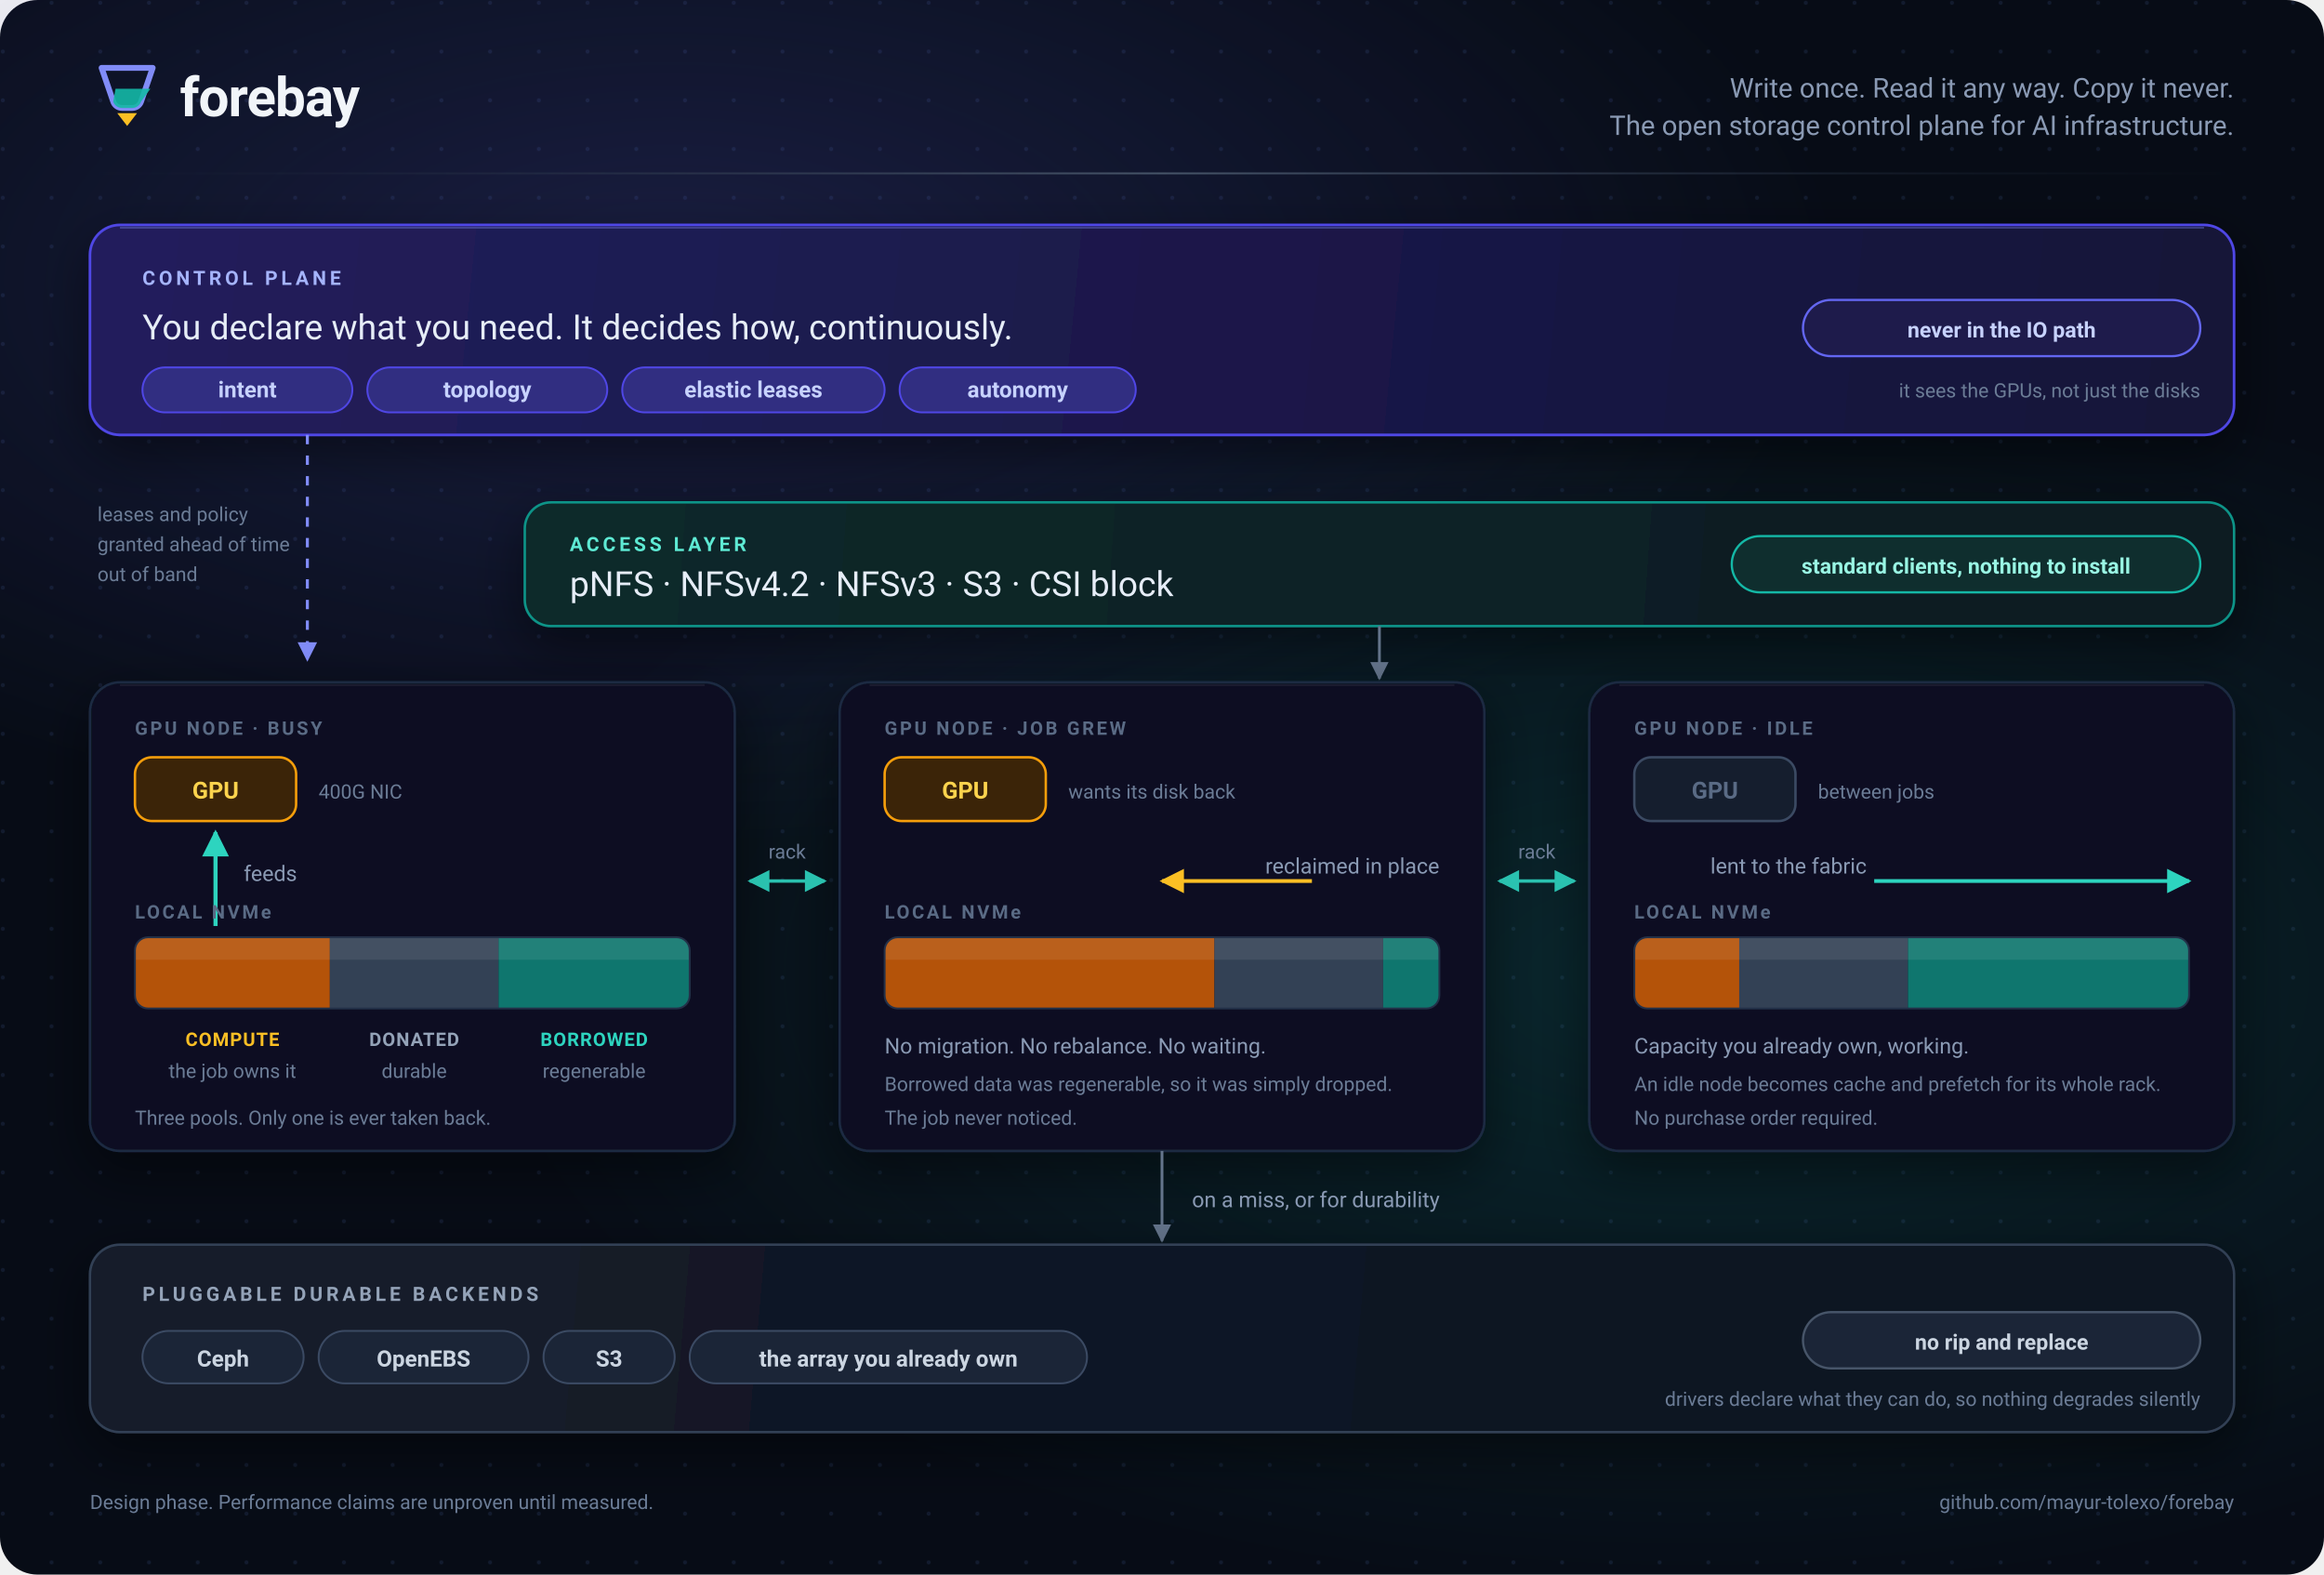
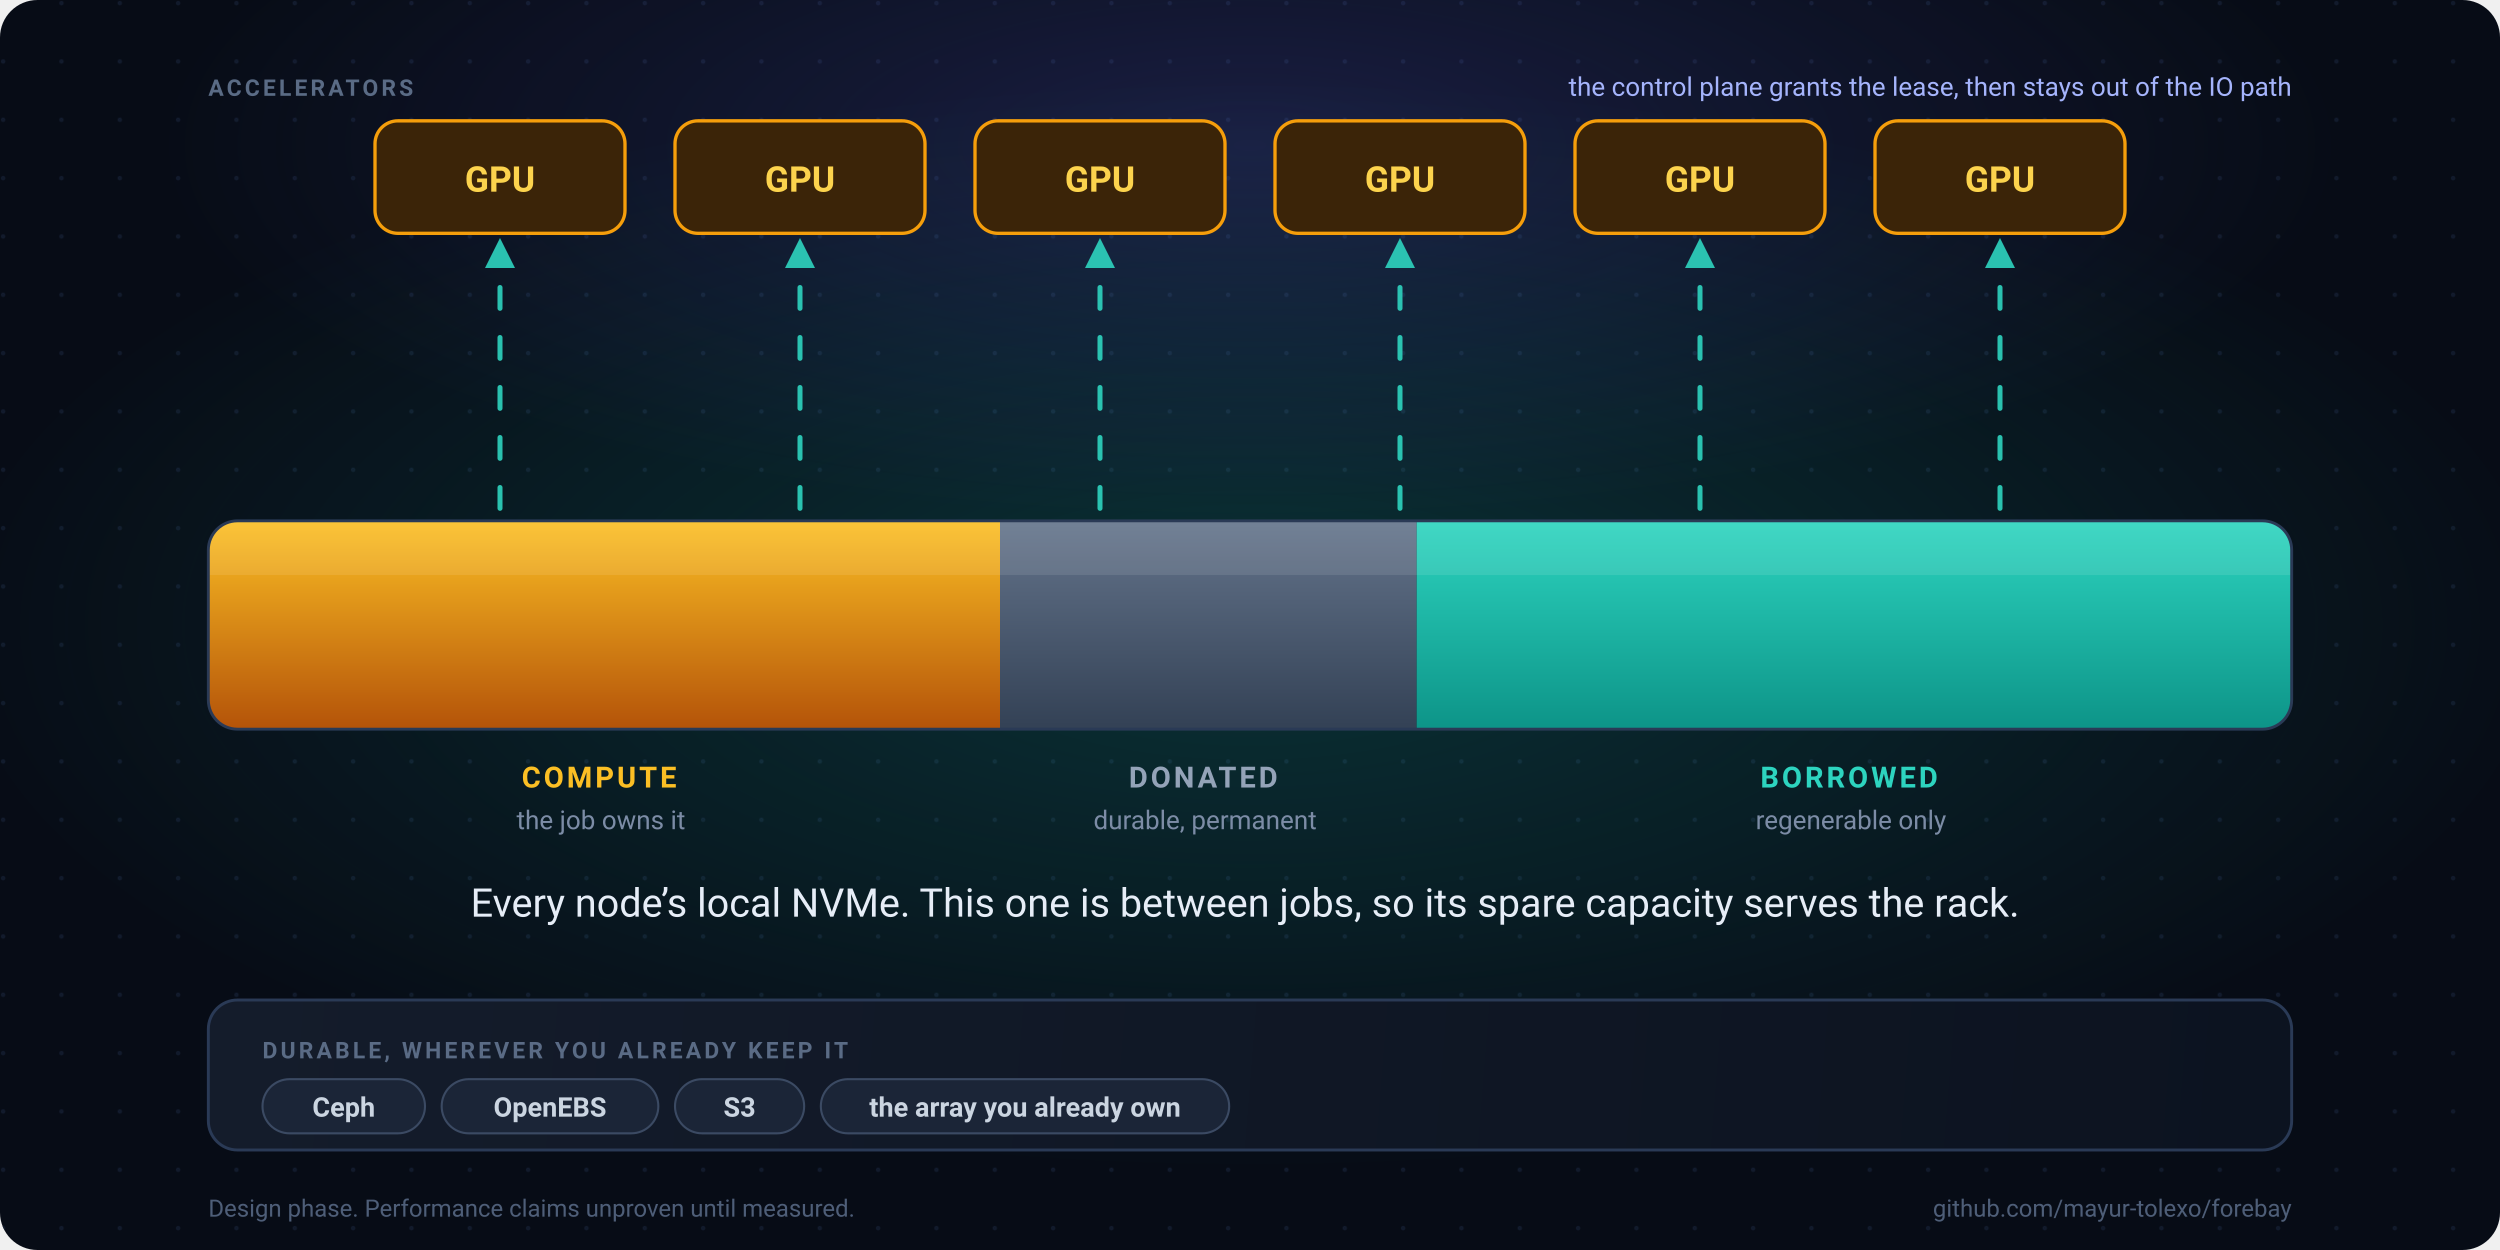
- <svg xmlns="http://www.w3.org/2000/svg" viewBox="0 0 1240 840" width="1240" height="840" role="img" aria-label="Forebay architecture: standard clients reach an access layer over pNFS, a fast tier built from borrowed NVMe on GPU nodes serves them, pluggable durable backends sit underneath, and a control plane grants leases out of band.">
+ <svg xmlns="http://www.w3.org/2000/svg" viewBox="0 0 1200 600" width="1200" height="600" role="img" aria-label="Forebay: every GPU node's NVMe is split into compute, donated and borrowed pools. The borrowed pool grows when the node is idle and is returned instantly when the job needs it, feeding the GPUs above it from durable backends below.">
  <defs>
-     <linearGradient id="cardG" gradientUnits="userSpaceOnUse" x1="0" y1="0" x2="0" y2="260">
-       <stop offset="0" stop-color="#111B2E" />
-       <stop offset="1" stop-color="#0A1120" />
+     <linearGradient id="gGold" gradientUnits="userSpaceOnUse" x1="0" y1="250" x2="0" y2="350">
+       <stop offset="0" stop-color="#FBBF24" />
+       <stop offset="1" stop-color="#B45309" />
    </linearGradient>
-     <linearGradient id="cpG" gradientUnits="userSpaceOnUse" x1="48" y1="120" x2="1192" y2="232">
-       <stop offset="0" stop-color="#221F5C" />
-       <stop offset="1" stop-color="#141338" />
+     <linearGradient id="gSlate" gradientUnits="userSpaceOnUse" x1="0" y1="250" x2="0" y2="350">
+       <stop offset="0" stop-color="#64748B" />
+       <stop offset="1" stop-color="#334155" />
    </linearGradient>
-     <linearGradient id="axG" gradientUnits="userSpaceOnUse" x1="280" y1="268" x2="1192" y2="332">
-       <stop offset="0" stop-color="#0C2A2A" />
-       <stop offset="1" stop-color="#0A1A22" />
+     <linearGradient id="gTeal" gradientUnits="userSpaceOnUse" x1="0" y1="250" x2="0" y2="350">
+       <stop offset="0" stop-color="#2DD4BF" />
+       <stop offset="1" stop-color="#0D9488" />
    </linearGradient>
-     <linearGradient id="stG" gradientUnits="userSpaceOnUse" x1="48" y1="664" x2="1192" y2="764">
+     <linearGradient id="gStore" gradientUnits="userSpaceOnUse" x1="100" y1="480" x2="1100" y2="560">
      <stop offset="0" stop-color="#141C2B" />
      <stop offset="1" stop-color="#0C1320" />
    </linearGradient>
-     <linearGradient id="gold" gradientUnits="userSpaceOnUse" x1="0" y1="0" x2="0" y2="1">
-       <stop offset="0" stop-color="#FBBF24" />
-       <stop offset="1" stop-color="#B45309" />
-     </linearGradient>
-     <linearGradient id="slate" gradientUnits="userSpaceOnUse" x1="0" y1="0" x2="0" y2="1">
-       <stop offset="0" stop-color="#64748B" />
-       <stop offset="1" stop-color="#334155" />
-     </linearGradient>
-     <linearGradient id="teal" gradientUnits="userSpaceOnUse" x1="0" y1="0" x2="0" y2="1">
-       <stop offset="0" stop-color="#2DD4BF" />
-       <stop offset="1" stop-color="#0F766E" />
-     </linearGradient>
-     <linearGradient id="hair" gradientUnits="userSpaceOnUse" x1="48" y1="0" x2="1192" y2="0">
-       <stop offset="0" stop-color="#1E293B" stop-opacity="0" />
-       <stop offset="0.5" stop-color="#475569" />
-       <stop offset="1" stop-color="#1E293B" stop-opacity="0" />
-     </linearGradient>
-     <radialGradient id="glowI" cx="0.5" cy="0.5" r="0.5">
+     <radialGradient id="gGlowT" cx="0.5" cy="0.5" r="0.5">
+       <stop offset="0" stop-color="#14B8A6" stop-opacity="0.22" />
+       <stop offset="1" stop-color="#14B8A6" stop-opacity="0" />
+     </radialGradient>
+     <radialGradient id="gGlowI" cx="0.5" cy="0.5" r="0.5">
      <stop offset="0" stop-color="#6366F1" stop-opacity="0.20" />
      <stop offset="1" stop-color="#6366F1" stop-opacity="0" />
    </radialGradient>
-     <radialGradient id="glowT" cx="0.5" cy="0.5" r="0.5">
-       <stop offset="0" stop-color="#14B8A6" stop-opacity="0.16" />
-       <stop offset="1" stop-color="#14B8A6" stop-opacity="0" />
-     </radialGradient>
-     <pattern id="dots" width="26" height="26" patternUnits="userSpaceOnUse">
-       <circle cx="1.5" cy="1.5" r="1.1" fill="#1B2740" />
+     <pattern id="pDots" width="28" height="28" patternUnits="userSpaceOnUse">
+       <circle cx="1.5" cy="1.5" r="1.1" fill="#182339" />
    </pattern>
-     <filter id="soft" x="-40%" y="-40%" width="180%" height="180%">
-       <feDropShadow dx="0" dy="10" stdDeviation="14" flood-color="#000" flood-opacity="0.45" />
+     <filter id="fGlow" x="-70%" y="-70%" width="240%" height="240%">
+       <feGaussianBlur stdDeviation="9" result="b" />
+       <feMerge>
+         <feMergeNode in="b" />
+         <feMergeNode in="SourceGraphic" />
+       </feMerge>
    </filter>
-     <marker id="ar" viewBox="0 0 10 10" refX="9" refY="5" markerWidth="6.5" markerHeight="6.5" orient="auto-start-reverse">
-       <path d="M0,0 L10,5 L0,10 z" fill="#64748B" />
-     </marker>
-     <marker id="at" viewBox="0 0 10 10" refX="9" refY="5" markerWidth="6.5" markerHeight="6.5" orient="auto-start-reverse">
+     <clipPath id="cBar">
+       <rect x="100" y="250" width="1000" height="100" rx="14" />
+     </clipPath>
+     <marker id="mUp" viewBox="0 0 10 10" refX="6" refY="5" markerWidth="6" markerHeight="6" orient="auto-start-reverse">
      <path d="M0,0 L10,5 L0,10 z" fill="#2DD4BF" />
    </marker>
-     <marker id="ai" viewBox="0 0 10 10" refX="9" refY="5" markerWidth="6.5" markerHeight="6.5" orient="auto-start-reverse">
-       <path d="M0,0 L10,5 L0,10 z" fill="#818CF8" />
-     </marker>
-     <marker id="ag" viewBox="0 0 10 10" refX="9" refY="5" markerWidth="6.5" markerHeight="6.5" orient="auto-start-reverse">
-       <path d="M0,0 L10,5 L0,10 z" fill="#FBBF24" />
-     </marker>
-     <clipPath id="bar1">
-       <rect x="72" y="500" width="296" height="38" rx="7" />
-     </clipPath>
-     <clipPath id="bar2">
-       <rect x="472" y="500" width="296" height="38" rx="7" />
-     </clipPath>
-     <clipPath id="bar3">
-       <rect x="872" y="500" width="296" height="38" rx="7" />
-     </clipPath>
    <style>
    .f{font-family:ui-sans-serif,-apple-system,"Segoe UI",Roboto,Helvetica,Arial,sans-serif}
-     .wm{font-size:29px;font-weight:700;fill:#F1F5F9;letter-spacing:-0.5px}
-     .tag{font-size:14.5px;fill:#8A9AB4}
-     .band{font-size:10.5px;font-weight:700;letter-spacing:1.9px}
-     .lead{font-size:18.5px;fill:#E6EDF7}
-     .chip{font-size:12px;font-weight:600}
-     .pill{font-size:11.5px;font-weight:600}
-     .cap{font-size:10px;fill:#5A6B85;letter-spacing:1.3px;font-weight:700}
-     .seg{font-size:10px;font-weight:700;letter-spacing:0.5px}
-     .note{font-size:11.5px;fill:#8A9AB4}
-     .tiny{font-size:10.5px;fill:#6B7C96}
-     .gpu{font-size:12.5px;font-weight:700}
+     .lbl{font-size:14px;font-weight:700;letter-spacing:1.4px}
+     .sub{font-size:12.5px;fill:#7C8CA6}
+     .cap{font-size:11px;fill:#5A6B85;letter-spacing:1.5px;font-weight:700}
+     .story{font-size:19px;fill:#E6EDF7}
+     .pill{font-size:13px;font-weight:600}
+     .foot{font-size:11.5px;fill:#4E5E78}
  </style>
  </defs>
-   <rect width="1240" height="840" rx="20" fill="#070C16" />
-   <rect width="1240" height="840" rx="20" fill="url(#dots)" opacity="0.55" />
-   <ellipse cx="360" cy="150" rx="620" ry="300" fill="url(#glowI)" />
-   <ellipse cx="900" cy="520" rx="640" ry="330" fill="url(#glowT)" />
+   <rect width="1200" height="600" rx="18" fill="#070C16" />
+   <rect width="1200" height="600" rx="18" fill="url(#pDots)" opacity="0.6" />
+   <ellipse cx="600" cy="300" rx="620" ry="260" fill="url(#gGlowT)" />
+   <ellipse cx="600" cy="70" rx="520" ry="180" fill="url(#gGlowI)" />
  <g class="f">
-     <g transform="translate(48,30) scale(0.62)">
-       <path d="M10 10 H54 L44 39 A8 8 0 0 1 36.5 44.5 H27.5 A8 8 0 0 1 20 39 Z" fill="none" stroke="#818CF8" stroke-width="5" stroke-linejoin="round" />
-       <path d="M23.5 49 H40.5 L32 60 Z" fill="#FBBF24" />
-       <path d="M22 28 H52 L44 39 A8 8 0 0 1 36.5 44.5 H27.5 A8 8 0 0 1 20 39 Z" fill="#14B8A6" opacity="0.9" />
+     <text x="100" y="46" class="cap">ACCELERATORS</text>
+     <text x="1100" y="46" font-size="12.5" fill="#A5B4FC" text-anchor="end">the control plane grants the lease, then stays out of the IO path</text>
+     <g>
+       <rect x="180" y="58" width="120" height="54" rx="11" fill="#3B2408" stroke="#F59E0B" stroke-width="1.6" />
+       <text x="240" y="92" font-size="17" font-weight="700" fill="#FCD34D" text-anchor="middle">GPU</text>
+       <rect x="180" y="58" width="120" height="54" rx="11" fill="none" stroke="#FCD34D" stroke-width="2" opacity="0" filter="url(#fGlow)">
+         <animate attributeName="opacity" values="0;0.85;0" dur="2.4s" begin="0s" repeatCount="indefinite" />
+       </rect>
    </g>
-     <text x="96" y="62" class="wm">forebay</text>
-     <text x="1192" y="52" class="tag" text-anchor="end">Write once. Read it any way. Copy it never.</text>
-     <text x="1192" y="72" class="tag" text-anchor="end" fill="#2DD4BF">The open storage control plane for AI infrastructure.</text>
-     <rect x="48" y="92" width="1144" height="1" fill="url(#hair)" />
+     <g>
+       <rect x="324" y="58" width="120" height="54" rx="11" fill="#3B2408" stroke="#F59E0B" stroke-width="1.6" />
+       <text x="384" y="92" font-size="17" font-weight="700" fill="#FCD34D" text-anchor="middle">GPU</text>
+       <rect x="324" y="58" width="120" height="54" rx="11" fill="none" stroke="#FCD34D" stroke-width="2" opacity="0" filter="url(#fGlow)">
+         <animate attributeName="opacity" values="0;0.85;0" dur="2.4s" begin="0.4s" repeatCount="indefinite" />
+       </rect>
+     </g>
+     <g>
+       <rect x="468" y="58" width="120" height="54" rx="11" fill="#3B2408" stroke="#F59E0B" stroke-width="1.6" />
+       <text x="528" y="92" font-size="17" font-weight="700" fill="#FCD34D" text-anchor="middle">GPU</text>
+       <rect x="468" y="58" width="120" height="54" rx="11" fill="none" stroke="#FCD34D" stroke-width="2" opacity="0" filter="url(#fGlow)">
+         <animate attributeName="opacity" values="0;0.85;0" dur="2.4s" begin="0.8s" repeatCount="indefinite" />
+       </rect>
+     </g>
+     <g>
+       <rect x="612" y="58" width="120" height="54" rx="11" fill="#3B2408" stroke="#F59E0B" stroke-width="1.6" />
+       <text x="672" y="92" font-size="17" font-weight="700" fill="#FCD34D" text-anchor="middle">GPU</text>
+       <rect x="612" y="58" width="120" height="54" rx="11" fill="none" stroke="#FCD34D" stroke-width="2" opacity="0" filter="url(#fGlow)">
+         <animate attributeName="opacity" values="0;0.85;0" dur="2.4s" begin="1.2s" repeatCount="indefinite" />
+       </rect>
+     </g>
+     <g>
+       <rect x="756" y="58" width="120" height="54" rx="11" fill="#3B2408" stroke="#F59E0B" stroke-width="1.6" />
+       <text x="816" y="92" font-size="17" font-weight="700" fill="#FCD34D" text-anchor="middle">GPU</text>
+       <rect x="756" y="58" width="120" height="54" rx="11" fill="none" stroke="#FCD34D" stroke-width="2" opacity="0" filter="url(#fGlow)">
+         <animate attributeName="opacity" values="0;0.85;0" dur="2.4s" begin="1.6s" repeatCount="indefinite" />
+       </rect>
+     </g>
+     <g>
+       <rect x="900" y="58" width="120" height="54" rx="11" fill="#3B2408" stroke="#F59E0B" stroke-width="1.6" />
+       <text x="960" y="92" font-size="17" font-weight="700" fill="#FCD34D" text-anchor="middle">GPU</text>
+       <rect x="900" y="58" width="120" height="54" rx="11" fill="none" stroke="#FCD34D" stroke-width="2" opacity="0" filter="url(#fGlow)">
+         <animate attributeName="opacity" values="0;0.85;0" dur="2.4s" begin="2s" repeatCount="indefinite" />
+       </rect>
+     </g>
  </g>
-   <g class="f" filter="url(#soft)">
-     <rect x="48" y="120" width="1144" height="112" rx="16" fill="url(#cpG)" stroke="#4F46E5" stroke-width="1.4" />
-     <rect x="64" y="121" width="1112" height="1" fill="#818CF8" opacity="0.35" />
+   <g stroke="#2DD4BF" stroke-width="2.4" stroke-linecap="round" marker-end="url(#mUp)" opacity="0.9">
+     <path d="M240 244 V120" stroke-dasharray="10 14">
+       <animate attributeName="stroke-dashoffset" values="72;0" dur="1.6s" repeatCount="indefinite" />
+     </path>
+     <path d="M384 244 V120" stroke-dasharray="10 14">
+       <animate attributeName="stroke-dashoffset" values="72;0" dur="1.6s" begin="0.2s" repeatCount="indefinite" />
+     </path>
+     <path d="M528 244 V120" stroke-dasharray="10 14">
+       <animate attributeName="stroke-dashoffset" values="72;0" dur="1.6s" begin="0.4s" repeatCount="indefinite" />
+     </path>
+     <path d="M672 244 V120" stroke-dasharray="10 14">
+       <animate attributeName="stroke-dashoffset" values="72;0" dur="1.6s" begin="0.6s" repeatCount="indefinite" />
+     </path>
+     <path d="M816 244 V120" stroke-dasharray="10 14">
+       <animate attributeName="stroke-dashoffset" values="72;0" dur="1.6s" begin="0.8s" repeatCount="indefinite" />
+     </path>
+     <path d="M960 244 V120" stroke-dasharray="10 14">
+       <animate attributeName="stroke-dashoffset" values="72;0" dur="1.6s" begin="1s" repeatCount="indefinite" />
+     </path>
  </g>
-   <g class="f">
-     <text x="76" y="152" class="band" fill="#A5B4FC">CONTROL PLANE</text>
-     <text x="76" y="181" class="lead">You declare what you need. It decides how, continuously.</text>
-     <g class="chip" fill="#C7D2FE">
-       <rect x="76" y="196" width="112" height="24" rx="12" fill="#312E81" stroke="#4F46E5" stroke-width="1" />
-       <text x="132" y="212" text-anchor="middle">intent</text>
-       <rect x="196" y="196" width="128" height="24" rx="12" fill="#312E81" stroke="#4F46E5" stroke-width="1" />
-       <text x="260" y="212" text-anchor="middle">topology</text>
-       <rect x="332" y="196" width="140" height="24" rx="12" fill="#312E81" stroke="#4F46E5" stroke-width="1" />
-       <text x="402" y="212" text-anchor="middle">elastic leases</text>
-       <rect x="480" y="196" width="126" height="24" rx="12" fill="#312E81" stroke="#4F46E5" stroke-width="1" />
-       <text x="543" y="212" text-anchor="middle">autonomy</text>
-     </g>
-     <rect x="962" y="160" width="212" height="30" rx="15" fill="#1E1B4B" stroke="#6366F1" stroke-width="1.2" />
-     <text x="1068" y="180" class="pill" fill="#C7D2FE" text-anchor="middle">never in the IO path</text>
-     <text x="1174" y="212" class="tiny" text-anchor="end">it sees the GPUs, not just the disks</text>
+   <g clip-path="url(#cBar)">
+     <rect x="100" y="250" width="380" height="100" fill="url(#gGold)">
+       <animate attributeName="width" values="380;380;620;620;380" keyTimes="0;0.34;0.46;0.82;1" dur="11s" repeatCount="indefinite" />
+     </rect>
+     <rect x="480" y="250" width="200" height="100" fill="url(#gSlate)">
+       <animate attributeName="x" values="480;480;720;720;480" keyTimes="0;0.34;0.46;0.82;1" dur="11s" repeatCount="indefinite" />
+     </rect>
+     <rect x="680" y="250" width="420" height="100" fill="url(#gTeal)">
+       <animate attributeName="x" values="680;680;920;920;680" keyTimes="0;0.34;0.46;0.82;1" dur="11s" repeatCount="indefinite" />
+       <animate attributeName="width" values="420;420;180;180;420" keyTimes="0;0.34;0.46;0.82;1" dur="11s" repeatCount="indefinite" />
+     </rect>
+     <rect x="100" y="250" width="1000" height="26" fill="#FFFFFF" opacity="0.09" />
  </g>
-   <g class="f">
-     <path d="M164 232 V352" stroke="#818CF8" stroke-width="1.6" stroke-dasharray="5 6" marker-end="url(#ai)" />
-     <text x="52" y="278" class="tiny" fill="#818CF8">leases and policy</text>
-     <text x="52" y="294" class="tiny" fill="#818CF8">granted ahead of time</text>
-     <text x="52" y="310" class="tiny" fill="#818CF8">out of band</text>
+   <rect x="100" y="250" width="1000" height="100" rx="14" fill="none" stroke="#2A3A56" stroke-width="1.4" />
+   <g class="f" text-anchor="middle">
+     <text x="290" y="378" class="lbl" fill="#FBBF24">COMPUTE
+     <animate attributeName="x" values="290;290;410;410;290" keyTimes="0;0.34;0.46;0.82;1" dur="11s" repeatCount="indefinite" />
+     </text>
+     <text x="290" y="398" class="sub">the job owns it
+     <animate attributeName="x" values="290;290;410;410;290" keyTimes="0;0.34;0.46;0.82;1" dur="11s" repeatCount="indefinite" />
+     </text>
+     <text x="580" y="378" class="lbl" fill="#94A3B8">DONATED
+     <animate attributeName="x" values="580;580;820;820;580" keyTimes="0;0.34;0.46;0.82;1" dur="11s" repeatCount="indefinite" />
+     </text>
+     <text x="580" y="398" class="sub">durable, permanent
+     <animate attributeName="x" values="580;580;820;820;580" keyTimes="0;0.34;0.46;0.82;1" dur="11s" repeatCount="indefinite" />
+     </text>
+     <text x="890" y="378" class="lbl" fill="#2DD4BF">BORROWED
+     <animate attributeName="x" values="890;890;1010;1010;890" keyTimes="0;0.34;0.46;0.82;1" dur="11s" repeatCount="indefinite" />
+     </text>
+     <text x="890" y="398" class="sub">regenerable only
+     <animate attributeName="x" values="890;890;1010;1010;890" keyTimes="0;0.34;0.46;0.82;1" dur="11s" repeatCount="indefinite" />
+     </text>
  </g>
-   <g class="f" filter="url(#soft)">
-     <rect x="280" y="268" width="912" height="66" rx="14" fill="url(#axG)" stroke="#0D9488" stroke-width="1.3" />
+   <g class="f" text-anchor="middle">
+     <text x="600" y="440" class="story" fill="#5EEAD4">Every node’s local NVMe. This one is between jobs, so its spare capacity serves the rack.
+     <animate attributeName="opacity" values="1;1;0;0;1" keyTimes="0;0.32;0.44;0.84;1" dur="11s" repeatCount="indefinite" />
+     </text>
+     <text x="600" y="440" class="story" fill="#FBBF24" opacity="0">The job grew. Capacity came back instantly, dropped and never migrated.
+     <animate attributeName="opacity" values="0;0;1;1;0" keyTimes="0;0.36;0.48;0.8;1" dur="11s" repeatCount="indefinite" />
+     </text>
  </g>
-   <g class="f">
-     <text x="304" y="294" class="band" fill="#5EEAD4">ACCESS LAYER</text>
-     <text x="304" y="318" class="lead" font-size="16" fill="#CCFBF1">pNFS · NFSv4.2 · NFSv3 · S3 · CSI block</text>
-     <rect x="924" y="286" width="250" height="30" rx="15" fill="#0F2E2E" stroke="#14B8A6" stroke-width="1.2" />
-     <text x="1049" y="306" class="pill" fill="#99F6E4" text-anchor="middle">standard clients, nothing to install</text>
+   <rect x="100" y="480" width="1000" height="72" rx="14" fill="url(#gStore)" stroke="#2A3A56" stroke-width="1.4" />
+   <text x="126" y="508" class="f cap">DURABLE, WHEREVER YOU ALREADY KEEP IT</text>
+   <g class="f pill" fill="#CBD5E1">
+     <rect x="126" y="518" width="78" height="26" rx="13" fill="#1B2537" stroke="#3B4A63" />
+     <text x="165" y="536" text-anchor="middle">Ceph</text>
+     <rect x="212" y="518" width="104" height="26" rx="13" fill="#1B2537" stroke="#3B4A63" />
+     <text x="264" y="536" text-anchor="middle">OpenEBS</text>
+     <rect x="324" y="518" width="62" height="26" rx="13" fill="#1B2537" stroke="#3B4A63" />
+     <text x="355" y="536" text-anchor="middle">S3</text>
+     <rect x="394" y="518" width="196" height="26" rx="13" fill="#1B2537" stroke="#3B4A63" />
+     <text x="492" y="536" text-anchor="middle">the array you already own</text>
  </g>
-   <path d="M736 334 V362" stroke="#64748B" stroke-width="1.5" marker-end="url(#ar)" />
-   <g class="f">
-     <g filter="url(#soft)">
-       <rect x="48" y="364" width="344" height="250" rx="16" fill="url(#cardG)" stroke="#1D2942" stroke-width="1.3" />
-     </g>
-     <rect x="64" y="365" width="312" height="1" fill="#FFFFFF" opacity="0.06" />
-     <text x="72" y="392" class="cap">GPU NODE · BUSY</text>
-     <rect x="72" y="404" width="86" height="34" rx="9" fill="#3B2408" stroke="#F59E0B" stroke-width="1.3" />
-     <text x="115" y="426" class="gpu" fill="#FCD34D" text-anchor="middle">GPU</text>
-     <text x="170" y="426" class="tiny">400G NIC</text>
-     <path d="M115 494 V444" stroke="#2DD4BF" stroke-width="2.2" marker-end="url(#at)" />
-     <text x="130" y="470" class="note" fill="#2DD4BF">feeds</text>
-     <text x="72" y="490" class="cap">LOCAL NVMe</text>
-     <g clip-path="url(#bar1)">
-       <rect x="72" y="500" width="104" height="38" fill="url(#gold)" />
-       <rect x="176" y="500" width="90" height="38" fill="url(#slate)" />
-       <rect x="266" y="500" width="102" height="38" fill="url(#teal)" />
-       <rect x="72" y="500" width="296" height="12" fill="#FFFFFF" opacity="0.08" />
-     </g>
-     <rect x="72" y="500" width="296" height="38" rx="7" fill="none" stroke="#233149" stroke-width="1" />
-     <text x="124" y="558" class="seg" fill="#FBBF24" text-anchor="middle">COMPUTE</text>
-     <text x="221" y="558" class="seg" fill="#94A3B8" text-anchor="middle">DONATED</text>
-     <text x="317" y="558" class="seg" fill="#2DD4BF" text-anchor="middle">BORROWED</text>
-     <text x="124" y="575" class="tiny" text-anchor="middle">the job owns it</text>
-     <text x="221" y="575" class="tiny" text-anchor="middle">durable</text>
-     <text x="317" y="575" class="tiny" text-anchor="middle">regenerable</text>
-     <text x="72" y="600" class="tiny" fill="#8A9AB4">Three pools. Only one is ever taken back.</text>
-     <g filter="url(#soft)">
-       <rect x="448" y="364" width="344" height="250" rx="16" fill="url(#cardG)" stroke="#1D2942" stroke-width="1.3" />
-     </g>
-     <rect x="464" y="365" width="312" height="1" fill="#FFFFFF" opacity="0.06" />
-     <text x="472" y="392" class="cap">GPU NODE · JOB GREW</text>
-     <rect x="472" y="404" width="86" height="34" rx="9" fill="#3B2408" stroke="#F59E0B" stroke-width="1.3" />
-     <text x="515" y="426" class="gpu" fill="#FCD34D" text-anchor="middle">GPU</text>
-     <text x="570" y="426" class="tiny">wants its disk back</text>
-     <path d="M700 470 H620" stroke="#FBBF24" stroke-width="2" marker-end="url(#ag)" />
-     <text x="768" y="466" class="note" fill="#FBBF24" text-anchor="end" font-size="11">reclaimed in place</text>
-     <text x="472" y="490" class="cap">LOCAL NVMe</text>
-     <g clip-path="url(#bar2)">
-       <rect x="472" y="500" width="176" height="38" fill="url(#gold)" />
-       <rect x="648" y="500" width="90" height="38" fill="url(#slate)" />
-       <rect x="738" y="500" width="30" height="38" fill="url(#teal)" />
-       <rect x="472" y="500" width="296" height="12" fill="#FFFFFF" opacity="0.08" />
-     </g>
-     <rect x="472" y="500" width="296" height="38" rx="7" fill="none" stroke="#233149" stroke-width="1" />
-     <text x="472" y="562" class="note" font-size="11.5" fill="#E6EDF7">No migration. No rebalance. No waiting.</text>
-     <text x="472" y="582" class="tiny">Borrowed data was regenerable, so it was simply dropped.</text>
-     <text x="472" y="600" class="tiny" fill="#FBBF24">The job never noticed.</text>
-     <g filter="url(#soft)">
-       <rect x="848" y="364" width="344" height="250" rx="16" fill="url(#cardG)" stroke="#1D2942" stroke-width="1.3" />
-     </g>
-     <rect x="864" y="365" width="312" height="1" fill="#FFFFFF" opacity="0.06" />
-     <text x="872" y="392" class="cap">GPU NODE · IDLE</text>
-     <rect x="872" y="404" width="86" height="34" rx="9" fill="#151E2E" stroke="#3B4A63" stroke-width="1.3" />
-     <text x="915" y="426" class="gpu" fill="#5A6B85" text-anchor="middle">GPU</text>
-     <text x="970" y="426" class="tiny">between jobs</text>
-     <path d="M1000 470 H1168" stroke="#2DD4BF" stroke-width="2" marker-end="url(#at)" />
-     <text x="996" y="466" class="note" fill="#2DD4BF" text-anchor="end" font-size="11">lent to the fabric</text>
-     <text x="872" y="490" class="cap">LOCAL NVMe</text>
-     <g clip-path="url(#bar3)">
-       <rect x="872" y="500" width="56" height="38" fill="url(#gold)" />
-       <rect x="928" y="500" width="90" height="38" fill="url(#slate)" />
-       <rect x="1018" y="500" width="150" height="38" fill="url(#teal)" />
-       <rect x="872" y="500" width="296" height="12" fill="#FFFFFF" opacity="0.08" />
-     </g>
-     <rect x="872" y="500" width="296" height="38" rx="7" fill="none" stroke="#233149" stroke-width="1" />
-     <text x="872" y="562" class="note" font-size="11.5" fill="#E6EDF7">Capacity you already own, working.</text>
-     <text x="872" y="582" class="tiny">An idle node becomes cache and prefetch for its whole rack.</text>
-     <text x="872" y="600" class="tiny" fill="#2DD4BF">No purchase order required.</text>
-     <path d="M400 470 H440" stroke="#2DD4BF" stroke-width="1.8" marker-start="url(#at)" marker-end="url(#at)" opacity="0.9" />
-     <path d="M800 470 H840" stroke="#2DD4BF" stroke-width="1.8" marker-start="url(#at)" marker-end="url(#at)" opacity="0.9" />
-     <text x="420" y="458" class="tiny" fill="#2DD4BF" text-anchor="middle" font-size="9.5">rack</text>
-     <text x="820" y="458" class="tiny" fill="#2DD4BF" text-anchor="middle" font-size="9.5">rack</text>
-   </g>
-   <path d="M620 614 V662" stroke="#64748B" stroke-width="1.5" marker-end="url(#ar)" />
-   <text x="636" y="644" class="f note">on a miss, or for durability</text>
-   <g class="f" filter="url(#soft)">
-     <rect x="48" y="664" width="1144" height="100" rx="16" fill="url(#stG)" stroke="#334155" stroke-width="1.3" />
-   </g>
-   <g class="f">
-     <text x="76" y="694" class="band" fill="#94A3B8">PLUGGABLE DURABLE BACKENDS</text>
-     <g class="chip" fill="#CBD5E1">
-       <rect x="76" y="710" width="86" height="28" rx="14" fill="#1B2537" stroke="#3B4A63" stroke-width="1" />
-       <text x="119" y="729" text-anchor="middle">Ceph</text>
-       <rect x="170" y="710" width="112" height="28" rx="14" fill="#1B2537" stroke="#3B4A63" stroke-width="1" />
-       <text x="226" y="729" text-anchor="middle">OpenEBS</text>
-       <rect x="290" y="710" width="70" height="28" rx="14" fill="#1B2537" stroke="#3B4A63" stroke-width="1" />
-       <text x="325" y="729" text-anchor="middle">S3</text>
-       <rect x="368" y="710" width="212" height="28" rx="14" fill="#1B2537" stroke="#3B4A63" stroke-width="1" />
-       <text x="474" y="729" text-anchor="middle">the array you already own</text>
-     </g>
-     <rect x="962" y="700" width="212" height="30" rx="15" fill="#1B2537" stroke="#475569" stroke-width="1.2" />
-     <text x="1068" y="720" class="pill" fill="#CBD5E1" text-anchor="middle">no rip and replace</text>
-     <text x="1174" y="750" class="tiny" text-anchor="end">drivers declare what they can do, so nothing degrades silently</text>
-   </g>
-   <text x="48" y="805" class="f tiny" fill="#5A6B85">Design phase. Performance claims are unproven until measured.</text>
-   <text x="1192" y="805" class="f tiny" fill="#5A6B85" text-anchor="end">github.com/mayur-tolexo/forebay</text>
+   <text x="100" y="584" class="f foot">Design phase. Performance claims unproven until measured.</text>
+   <text x="1100" y="584" class="f foot" text-anchor="end">github.com/mayur-tolexo/forebay</text>
</svg>
